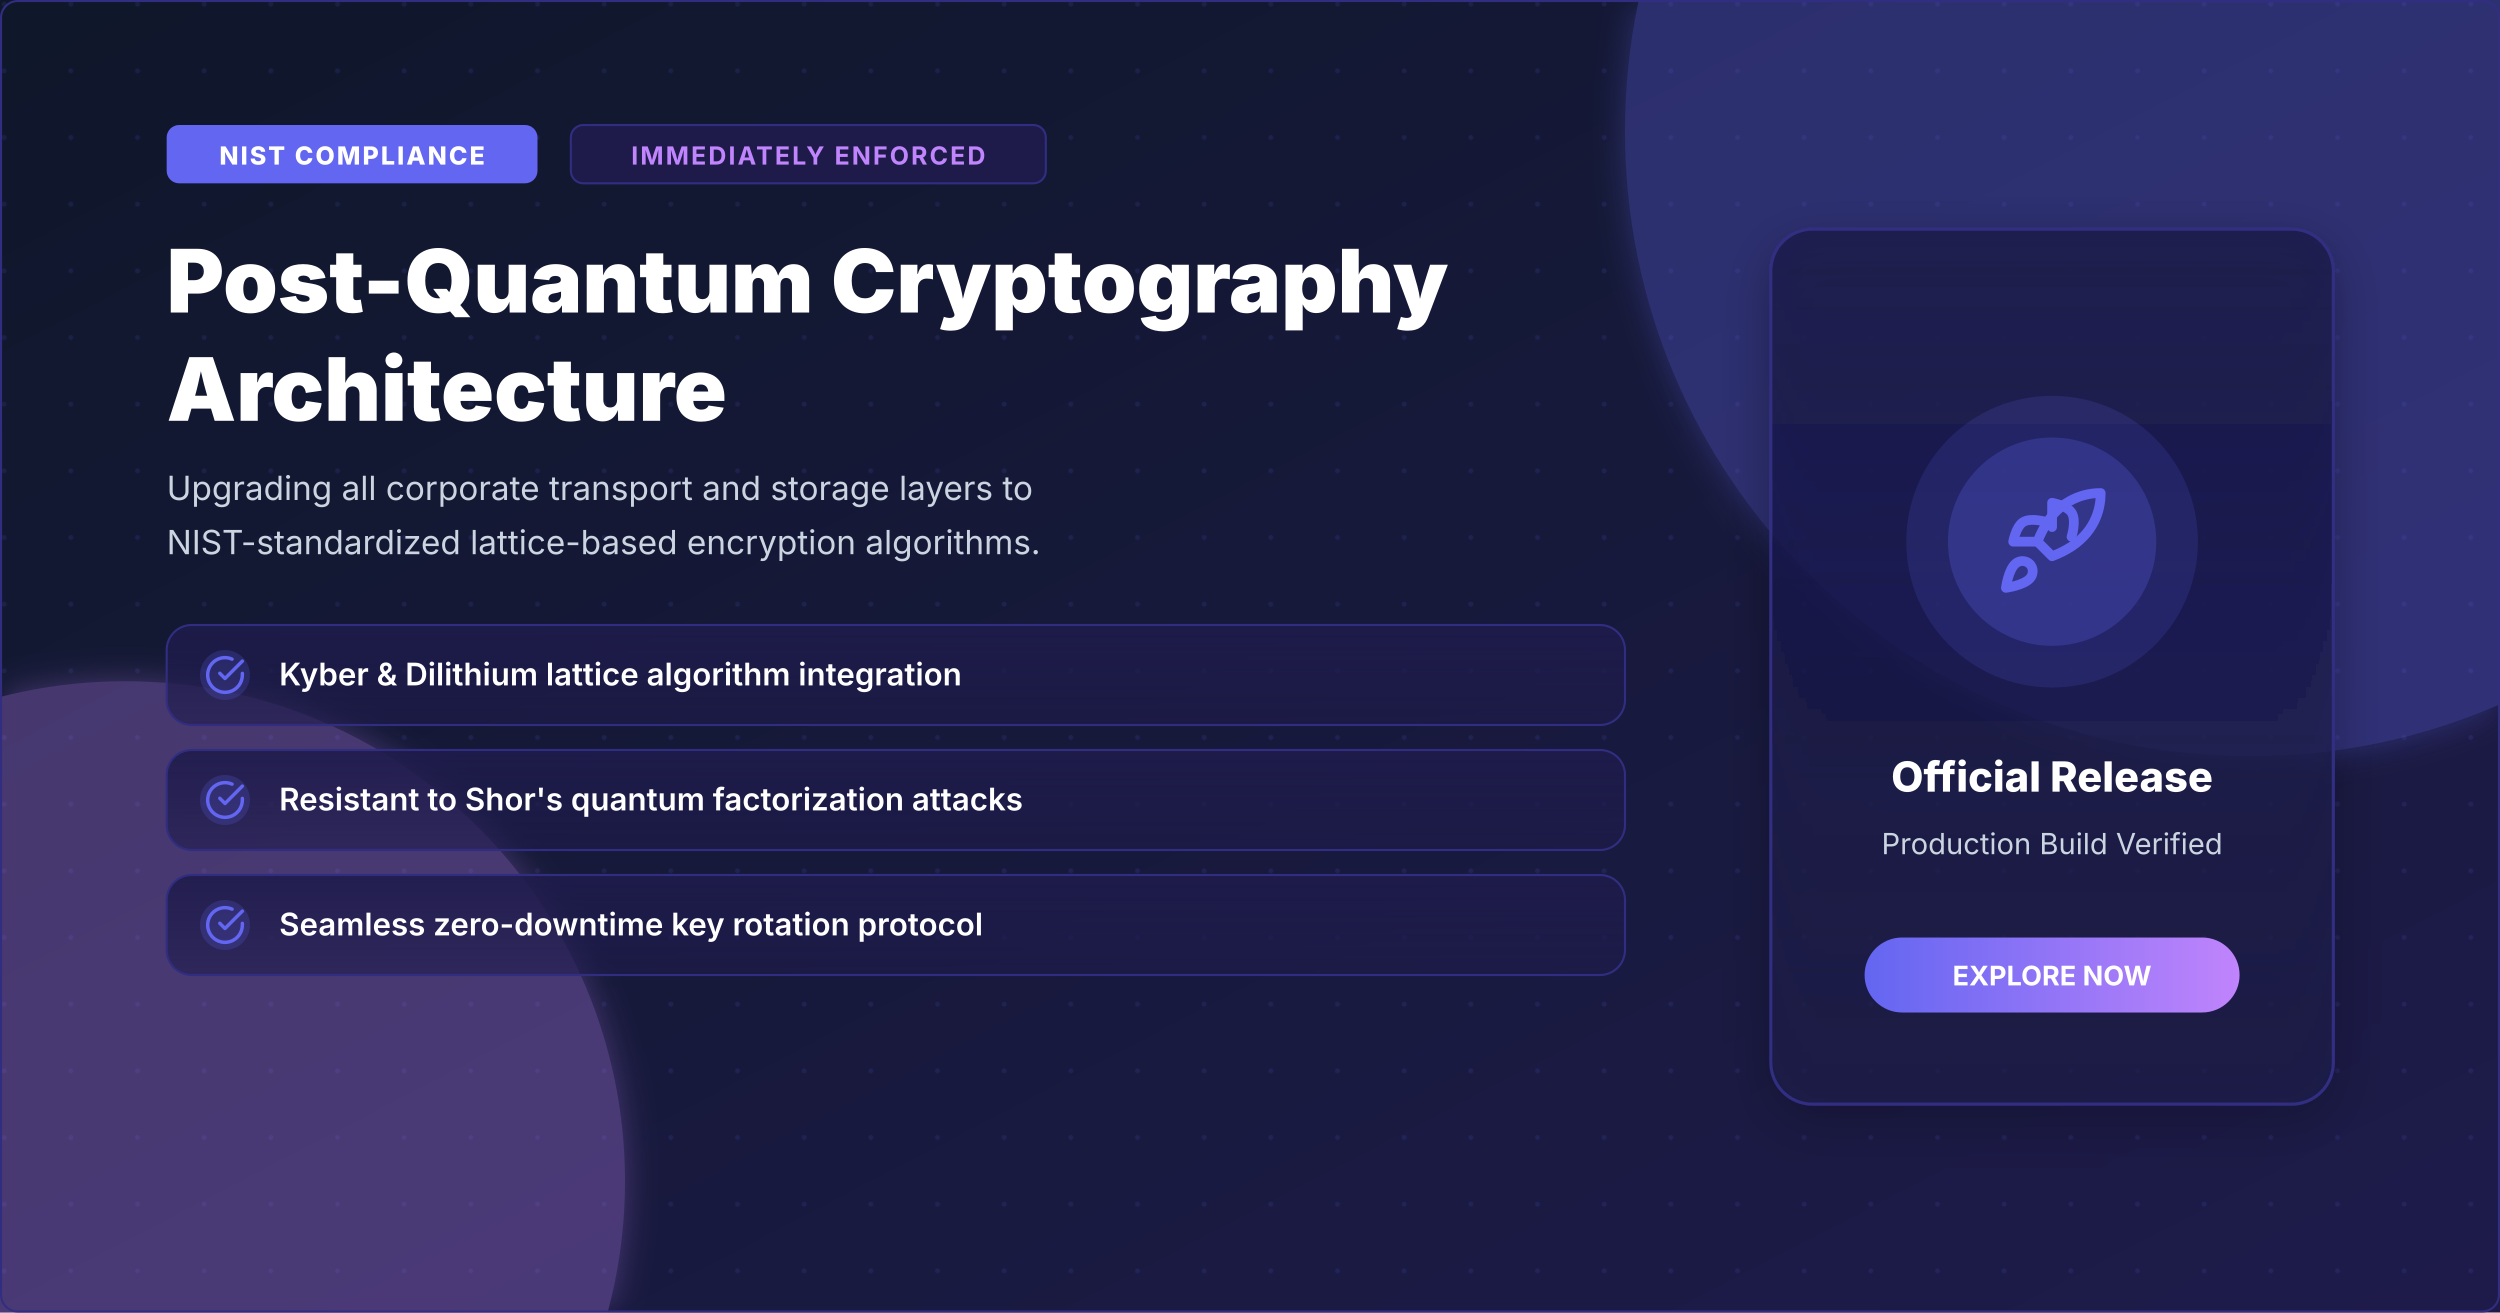
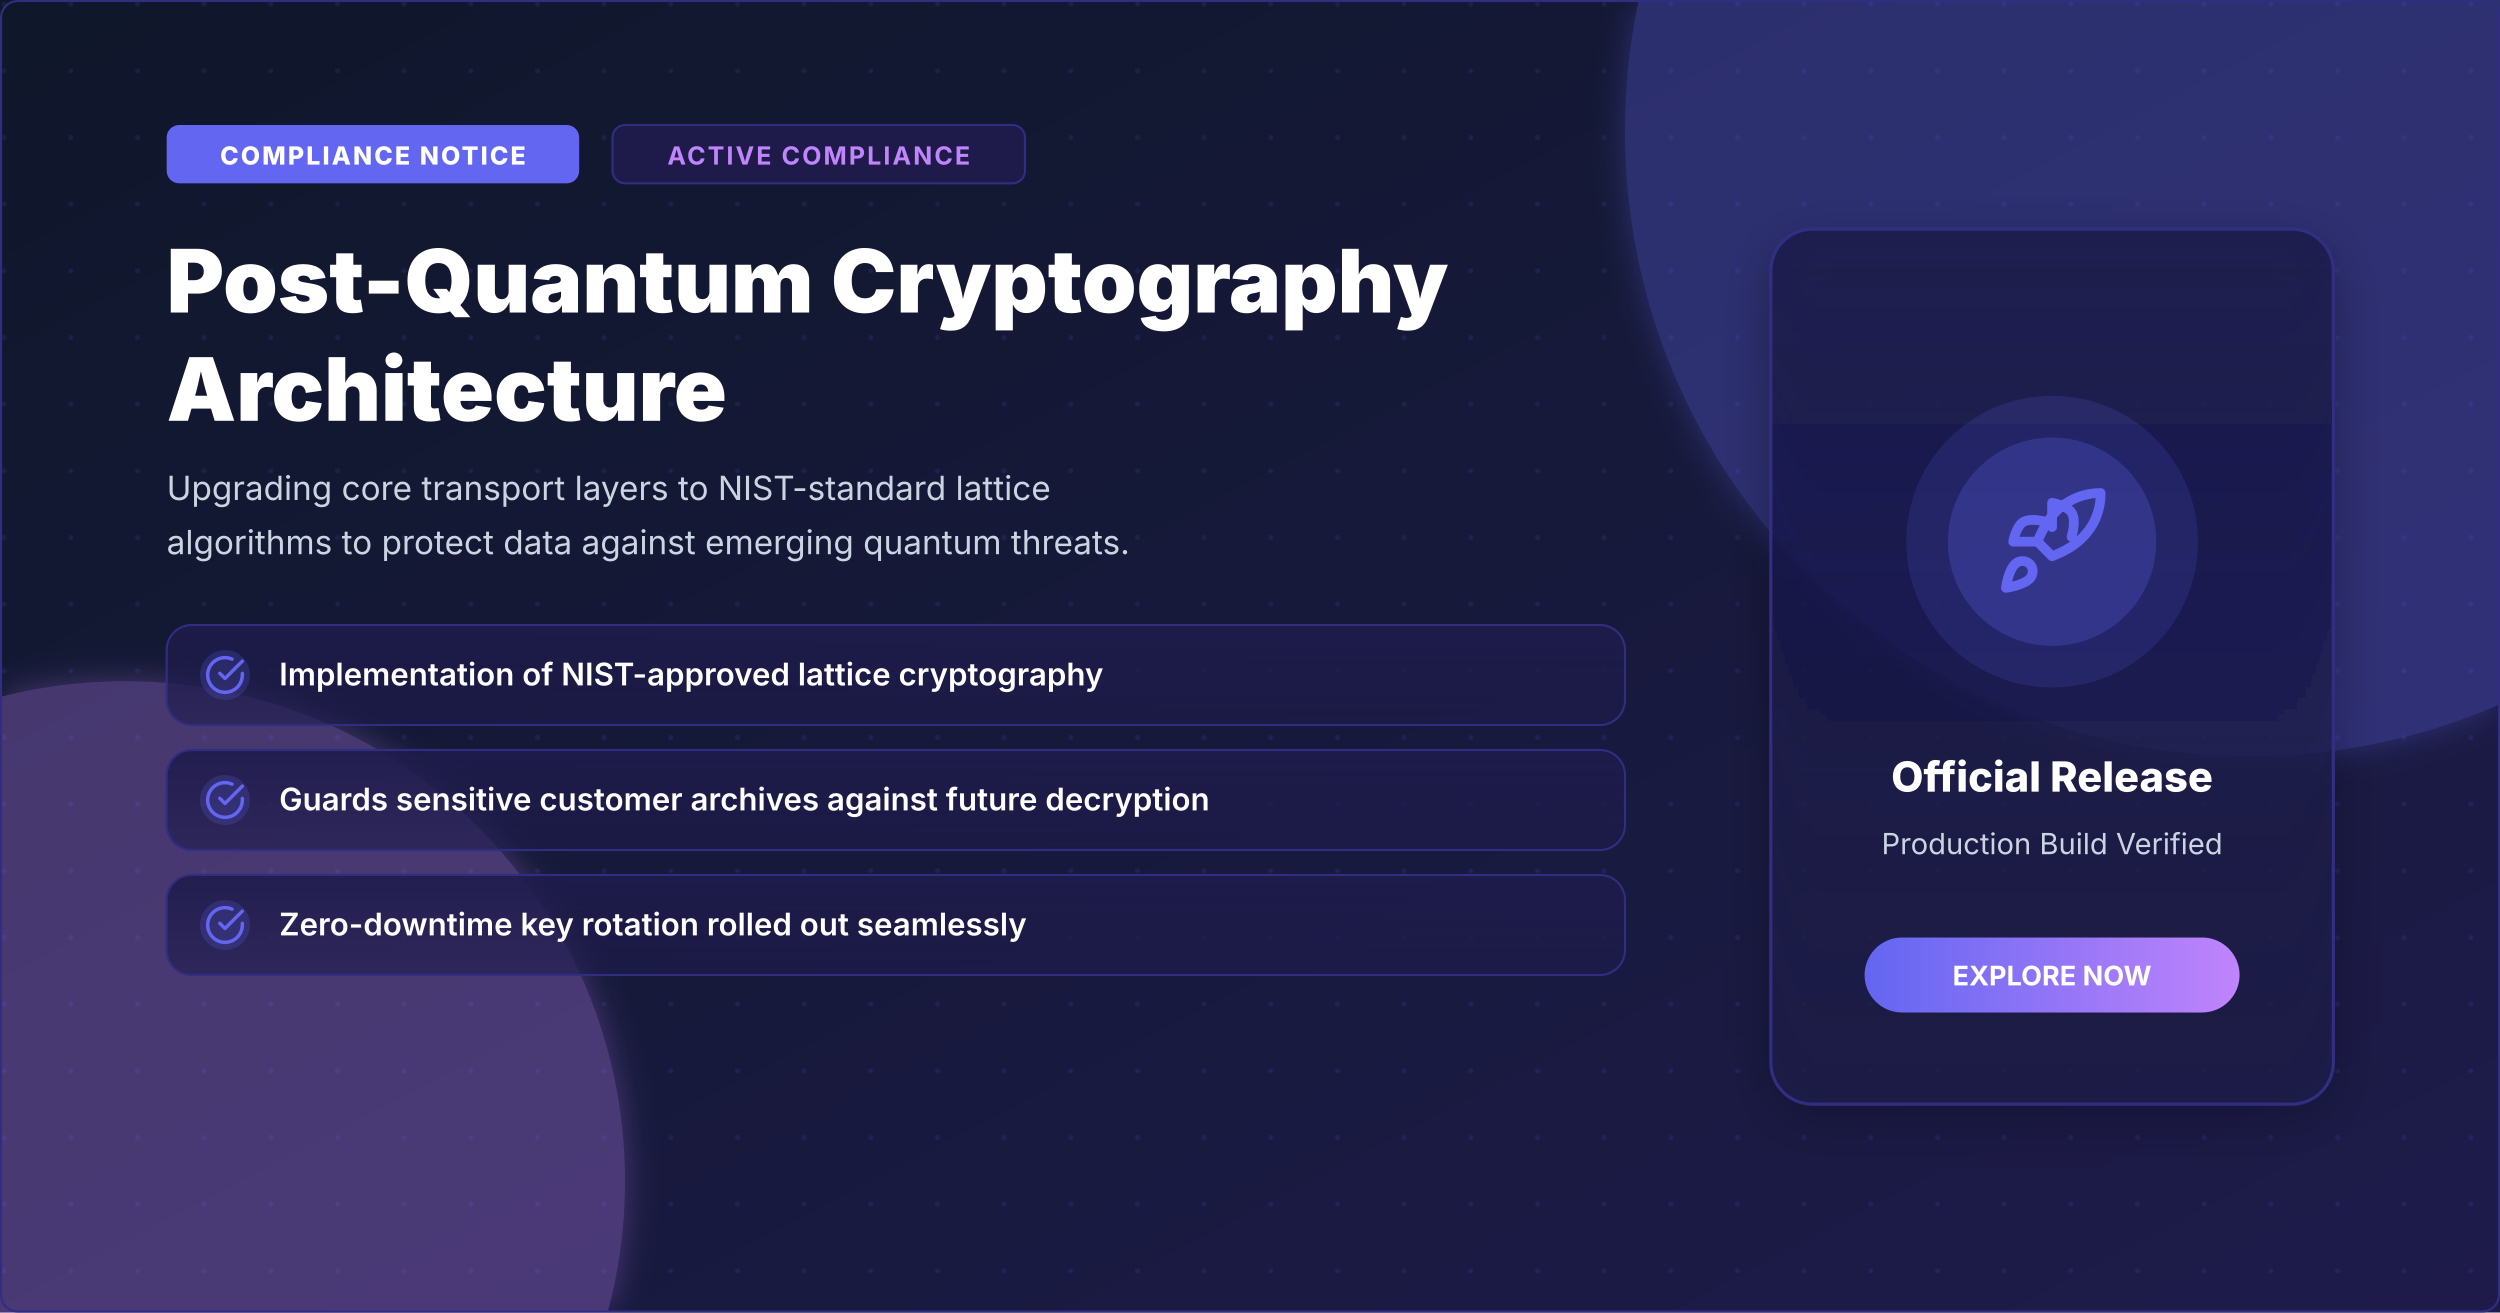
<svg xmlns="http://www.w3.org/2000/svg" viewBox="0 0 1200 630" width="1200" height="630" role="img" aria-label="Post-Quantum Cryptography Architecture">
  <defs>
    <linearGradient id="announce-design_026-bg-grad" x1="0%" y1="0%" x2="100%" y2="100%">
      <stop offset="0%" stop-color="#0f172a" />
      <stop offset="100%" stop-color="#1e1b4b" />
    </linearGradient>
    <linearGradient id="announce-design_026-primary-grad" x1="0%" y1="0%" x2="100%" y2="0%">
      <stop offset="0%" stop-color="#6366f1" />
      <stop offset="100%" stop-color="#c084fc" />
    </linearGradient>
    <linearGradient id="announce-design_026-card-grad" x1="0%" y1="0%" x2="0%" y2="100%">
      <stop offset="0%" stop-color="#1e1b4b" stop-opacity="0.9" />
      <stop offset="100%" stop-color="#1e1b4b" stop-opacity="0.6" />
    </linearGradient>
    <filter id="announce-design_026-shadow" x="-10%" y="-10%" width="130%" height="130%" filterUnits="userSpaceOnUse">
      <feDropShadow dx="0" dy="8" stdDeviation="12" flood-color="#000000" flood-opacity="0.35" />
    </filter>
    <filter id="announce-design_026-glow" x="-20%" y="-20%" width="140%" height="140%">
      <feGaussianBlur stdDeviation="8" result="blur" />
      <feComposite in="SourceGraphic" in2="blur" operator="over" />
    </filter>
    <pattern id="announce-design_026-dot-grid" x="0" y="0" width="32" height="32" patternUnits="userSpaceOnUse">
      <circle cx="2" cy="2" r="1.2" fill="#6366f1" fill-opacity="0.12" />
    </pattern>
  </defs>
  <rect width="1200" height="630" fill="url(#announce-design_026-bg-grad)" />
  <rect width="1200" height="630" fill="url(#announce-design_026-dot-grid)" />
  <g opacity="0.3">
    <circle cx="1080" cy="63" r="300" fill="#6366f1" filter="url(#announce-design_026-glow)" />
    <circle cx="60" cy="567" r="240" fill="#c084fc" filter="url(#announce-design_026-glow)" />
  </g>
  <rect x="0.5" y="0.5" width="1199" height="629" rx="8" fill="none" stroke="#312e81" stroke-width="1" />
  <g transform="translate(80, 60)">
    <g transform="translate(0, 0)">
-       <rect x="0" y="0" width="178" height="28" rx="6" fill="#6366f1" />
-       <text x="89" y="19" fill="#ffffff" font-size="12" font-weight="800" text-anchor="middle" font-family="Inter, sans-serif" letter-spacing="1">
-         NIST COMPLIANCE
+       <rect x="0" y="0" width="198" height="28" rx="6" fill="#6366f1" />
+       <text x="99" y="19" fill="#ffffff" font-size="12" font-weight="800" text-anchor="middle" font-family="Inter, sans-serif" letter-spacing="1">
+         COMPLIANCE NOTICE
      </text>
-       <rect x="194" y="0" width="228" height="28" rx="6" fill="#1e1b4b" stroke="#312e81" stroke-width="1" />
-       <text x="308" y="19" fill="#c084fc" font-size="12" font-weight="700" text-anchor="middle" font-family="Inter, sans-serif" letter-spacing="1">
-         IMMEDIATELY ENFORCED
+       <rect x="214" y="0" width="198" height="28" rx="6" fill="#1e1b4b" stroke="#312e81" stroke-width="1" />
+       <text x="313" y="19" fill="#c084fc" font-size="12" font-weight="700" text-anchor="middle" font-family="Inter, sans-serif" letter-spacing="1">
+         ACTIVE COMPLIANCE
      </text>
    </g>
    <g transform="translate(0, 50)">
      <text x="0" y="40" fill="#ffffff" font-size="42" font-weight="900" text-anchor="start" font-family="Inter, system-ui, -apple-system, sans-serif" opacity="1">
        <tspan x="0" dy="0">Post-Quantum Cryptography</tspan>
        <tspan x="0" dy="52">Architecture</tspan>
      </text>
    </g>
    <g transform="translate(0, 160)">
      <text x="0" y="20" fill="#cbd5e1" font-size="16" font-weight="normal" text-anchor="start" font-family="Inter, system-ui, -apple-system, sans-serif" opacity="1">
-         <tspan x="0" dy="0">Upgrading all corporate transport and storage layers to</tspan>
-         <tspan x="0" dy="26">NIST-standardized lattice-based encryption algorithms.</tspan>
+         <tspan x="0" dy="0">Upgrading core transport layers to NIST-standard lattice</tspan>
+         <tspan x="0" dy="26">algorithms to protect data against emerging quantum threats.</tspan>
      </text>
    </g>
    <g transform="translate(0, 240)">
      <g transform="translate(0, 0)">
        <rect x="0" y="0" width="700" height="48" rx="12" fill="url(#announce-design_026-card-grad)" stroke="#312e81" stroke-width="1" />
        <circle cx="28" cy="24" r="12" fill="#6366f1" fill-opacity="0.2" />
        <g transform="translate(18, 14)" fill="none" stroke="#6366f1" stroke-width="2" stroke-linecap="round" stroke-linejoin="round">
          <svg width="20" height="20" viewBox="0 0 24 24">
            <path d="M22 11.08V12a10 10 0 1 1-5.93-9.14" />
            <polyline points="22 4 12 14.01 9 11.01" />
          </svg>
        </g>
        <text x="54" y="29" fill="#ffffff" font-size="15" font-weight="600" text-anchor="start" font-family="Inter, system-ui, -apple-system, sans-serif" opacity="1">
-           <tspan x="54" dy="0">Kyber &amp; Dilithium lattice algorithm integration</tspan>
+           <tspan x="54" dy="0">Implementation of NIST-approved lattice cryptography</tspan>
        </text>
      </g>
      <g transform="translate(0, 60)">
        <rect x="0" y="0" width="700" height="48" rx="12" fill="url(#announce-design_026-card-grad)" stroke="#312e81" stroke-width="1" />
        <circle cx="28" cy="24" r="12" fill="#6366f1" fill-opacity="0.2" />
        <g transform="translate(18, 14)" fill="none" stroke="#6366f1" stroke-width="2" stroke-linecap="round" stroke-linejoin="round">
          <svg width="20" height="20" viewBox="0 0 24 24">
            <path d="M22 11.08V12a10 10 0 1 1-5.93-9.14" />
            <polyline points="22 4 12 14.01 9 11.01" />
          </svg>
        </g>
        <text x="54" y="29" fill="#ffffff" font-size="15" font-weight="600" text-anchor="start" font-family="Inter, system-ui, -apple-system, sans-serif" opacity="1">
-           <tspan x="54" dy="0">Resistant to Shor's quantum factorization attacks</tspan>
+           <tspan x="54" dy="0">Guards sensitive customer archives against future decryption</tspan>
        </text>
      </g>
      <g transform="translate(0, 120)">
        <rect x="0" y="0" width="700" height="48" rx="12" fill="url(#announce-design_026-card-grad)" stroke="#312e81" stroke-width="1" />
        <circle cx="28" cy="24" r="12" fill="#6366f1" fill-opacity="0.2" />
        <g transform="translate(18, 14)" fill="none" stroke="#6366f1" stroke-width="2" stroke-linecap="round" stroke-linejoin="round">
          <svg width="20" height="20" viewBox="0 0 24 24">
            <path d="M22 11.08V12a10 10 0 1 1-5.93-9.14" />
            <polyline points="22 4 12 14.01 9 11.01" />
          </svg>
        </g>
        <text x="54" y="29" fill="#ffffff" font-size="15" font-weight="600" text-anchor="start" font-family="Inter, system-ui, -apple-system, sans-serif" opacity="1">
-           <tspan x="54" dy="0">Seamless zero-downtime key rotation protocol</tspan>
+           <tspan x="54" dy="0">Zero-downtime key rotation rolled out seamlessly</tspan>
        </text>
      </g>
    </g>
  </g>
  <g transform="translate(850, 110)">
    <rect x="0" y="0" width="270" height="420" rx="20" fill="url(#announce-design_026-card-grad)" stroke="#312e81" stroke-width="1.5" filter="url(#announce-design_026-shadow)" />
    <circle cx="135" cy="150" r="70" fill="#6366f1" fill-opacity="0.15" />
    <circle cx="135" cy="150" r="50" fill="#6366f1" fill-opacity="0.25" />
    <g transform="translate(107, 122)" fill="none" stroke="#6366f1" stroke-width="2" stroke-linecap="round" stroke-linejoin="round">
      <svg width="56" height="56" viewBox="0 0 24 24">
        <path d="M4.5 16.5c-1.5 1.26-2 5-2 5s3.74-.5 5-2c.71-.84.7-2.13-.09-2.91a2.18 2.18 0 0 0-2.91-.09z" />
        <path d="m12 15-3-3a22 22 0 0 1 2-3.95A12.88 12.88 0 0 1 22 2c0 2.72-.78 7.5-6 11a22.35 22.35 0 0 1-4 2z" />
        <path d="M9 12H4s.55-3.03 2-4c1.62-1.08 5 0 5 0" />
        <path d="M12 9V4s3.03.55 4 2c1.08 1.62 0 5 0 5" />
      </svg>
    </g>
    <text x="135" y="270" fill="#ffffff" font-size="20" font-weight="800" text-anchor="middle" font-family="Inter, sans-serif">
      Official Release
    </text>
    <text x="135" y="300" fill="#cbd5e1" font-size="14" text-anchor="middle" font-family="Inter, sans-serif">
      Production Build Verified
    </text>
    <rect x="45" y="340" width="180" height="36" rx="18" fill="url(#announce-design_026-primary-grad)" />
    <text x="135" y="363" fill="#ffffff" font-size="13" font-weight="700" text-anchor="middle" font-family="Inter, sans-serif">
      EXPLORE NOW
    </text>
  </g>
</svg>
